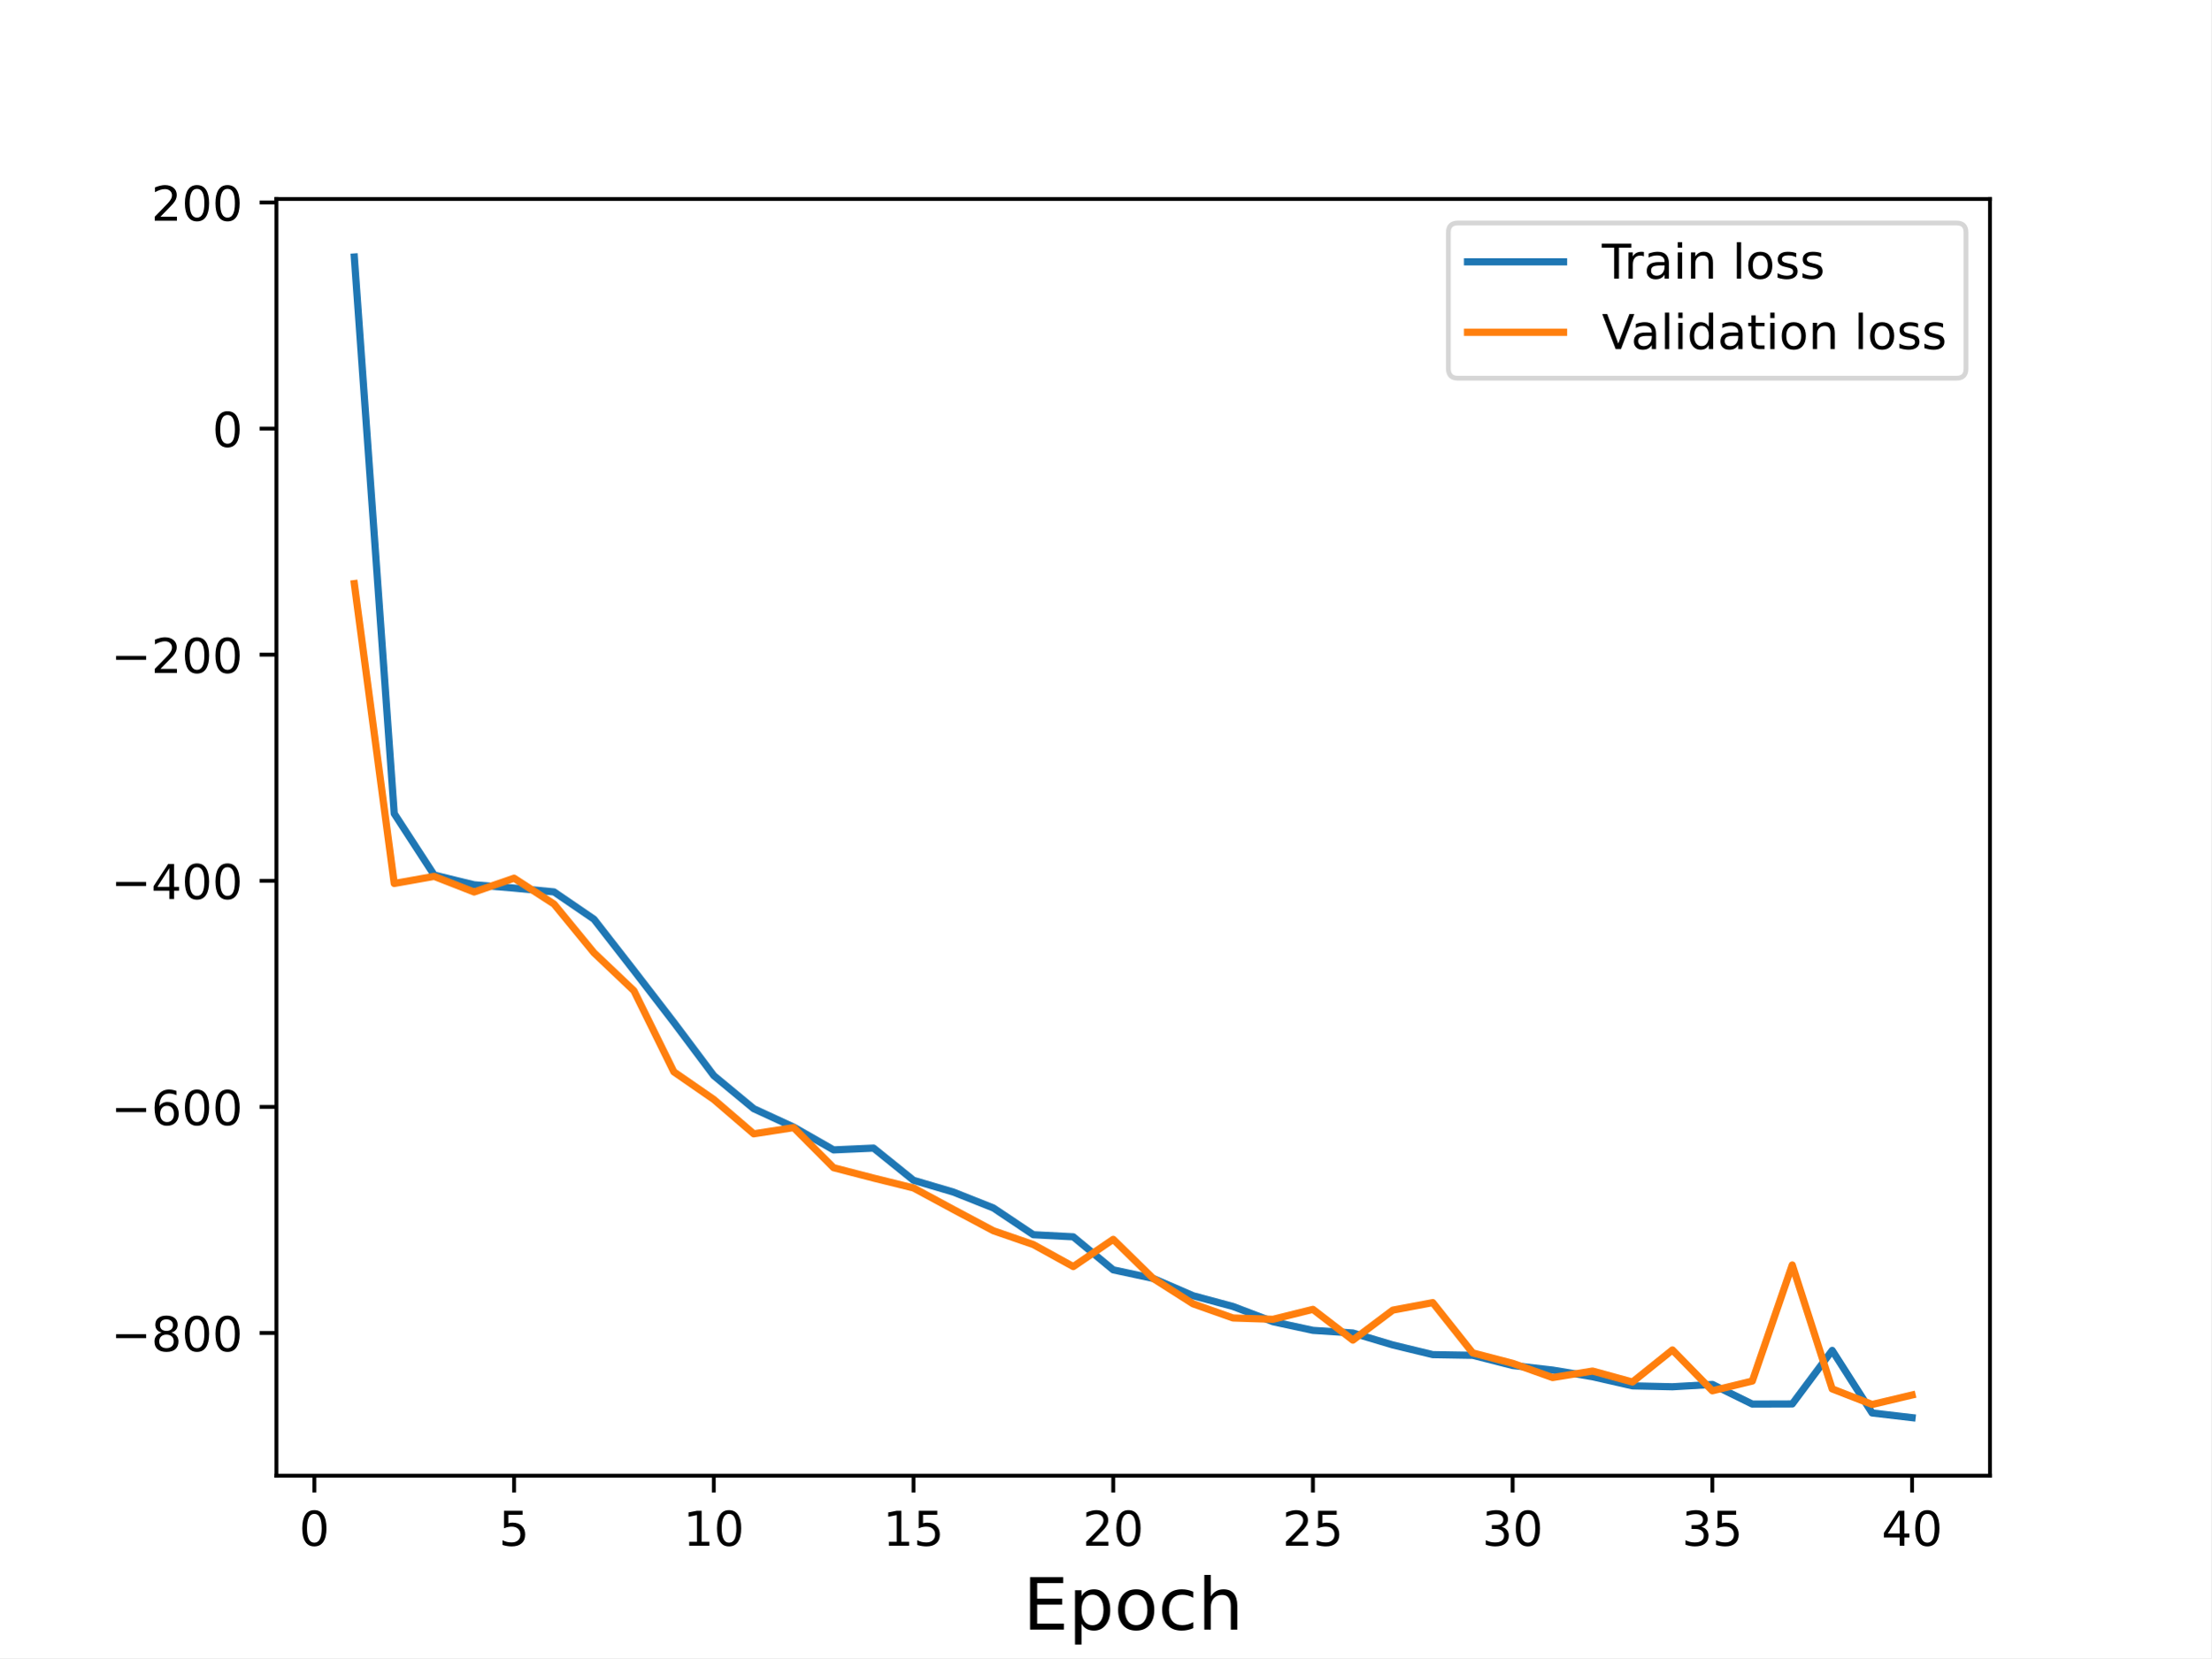
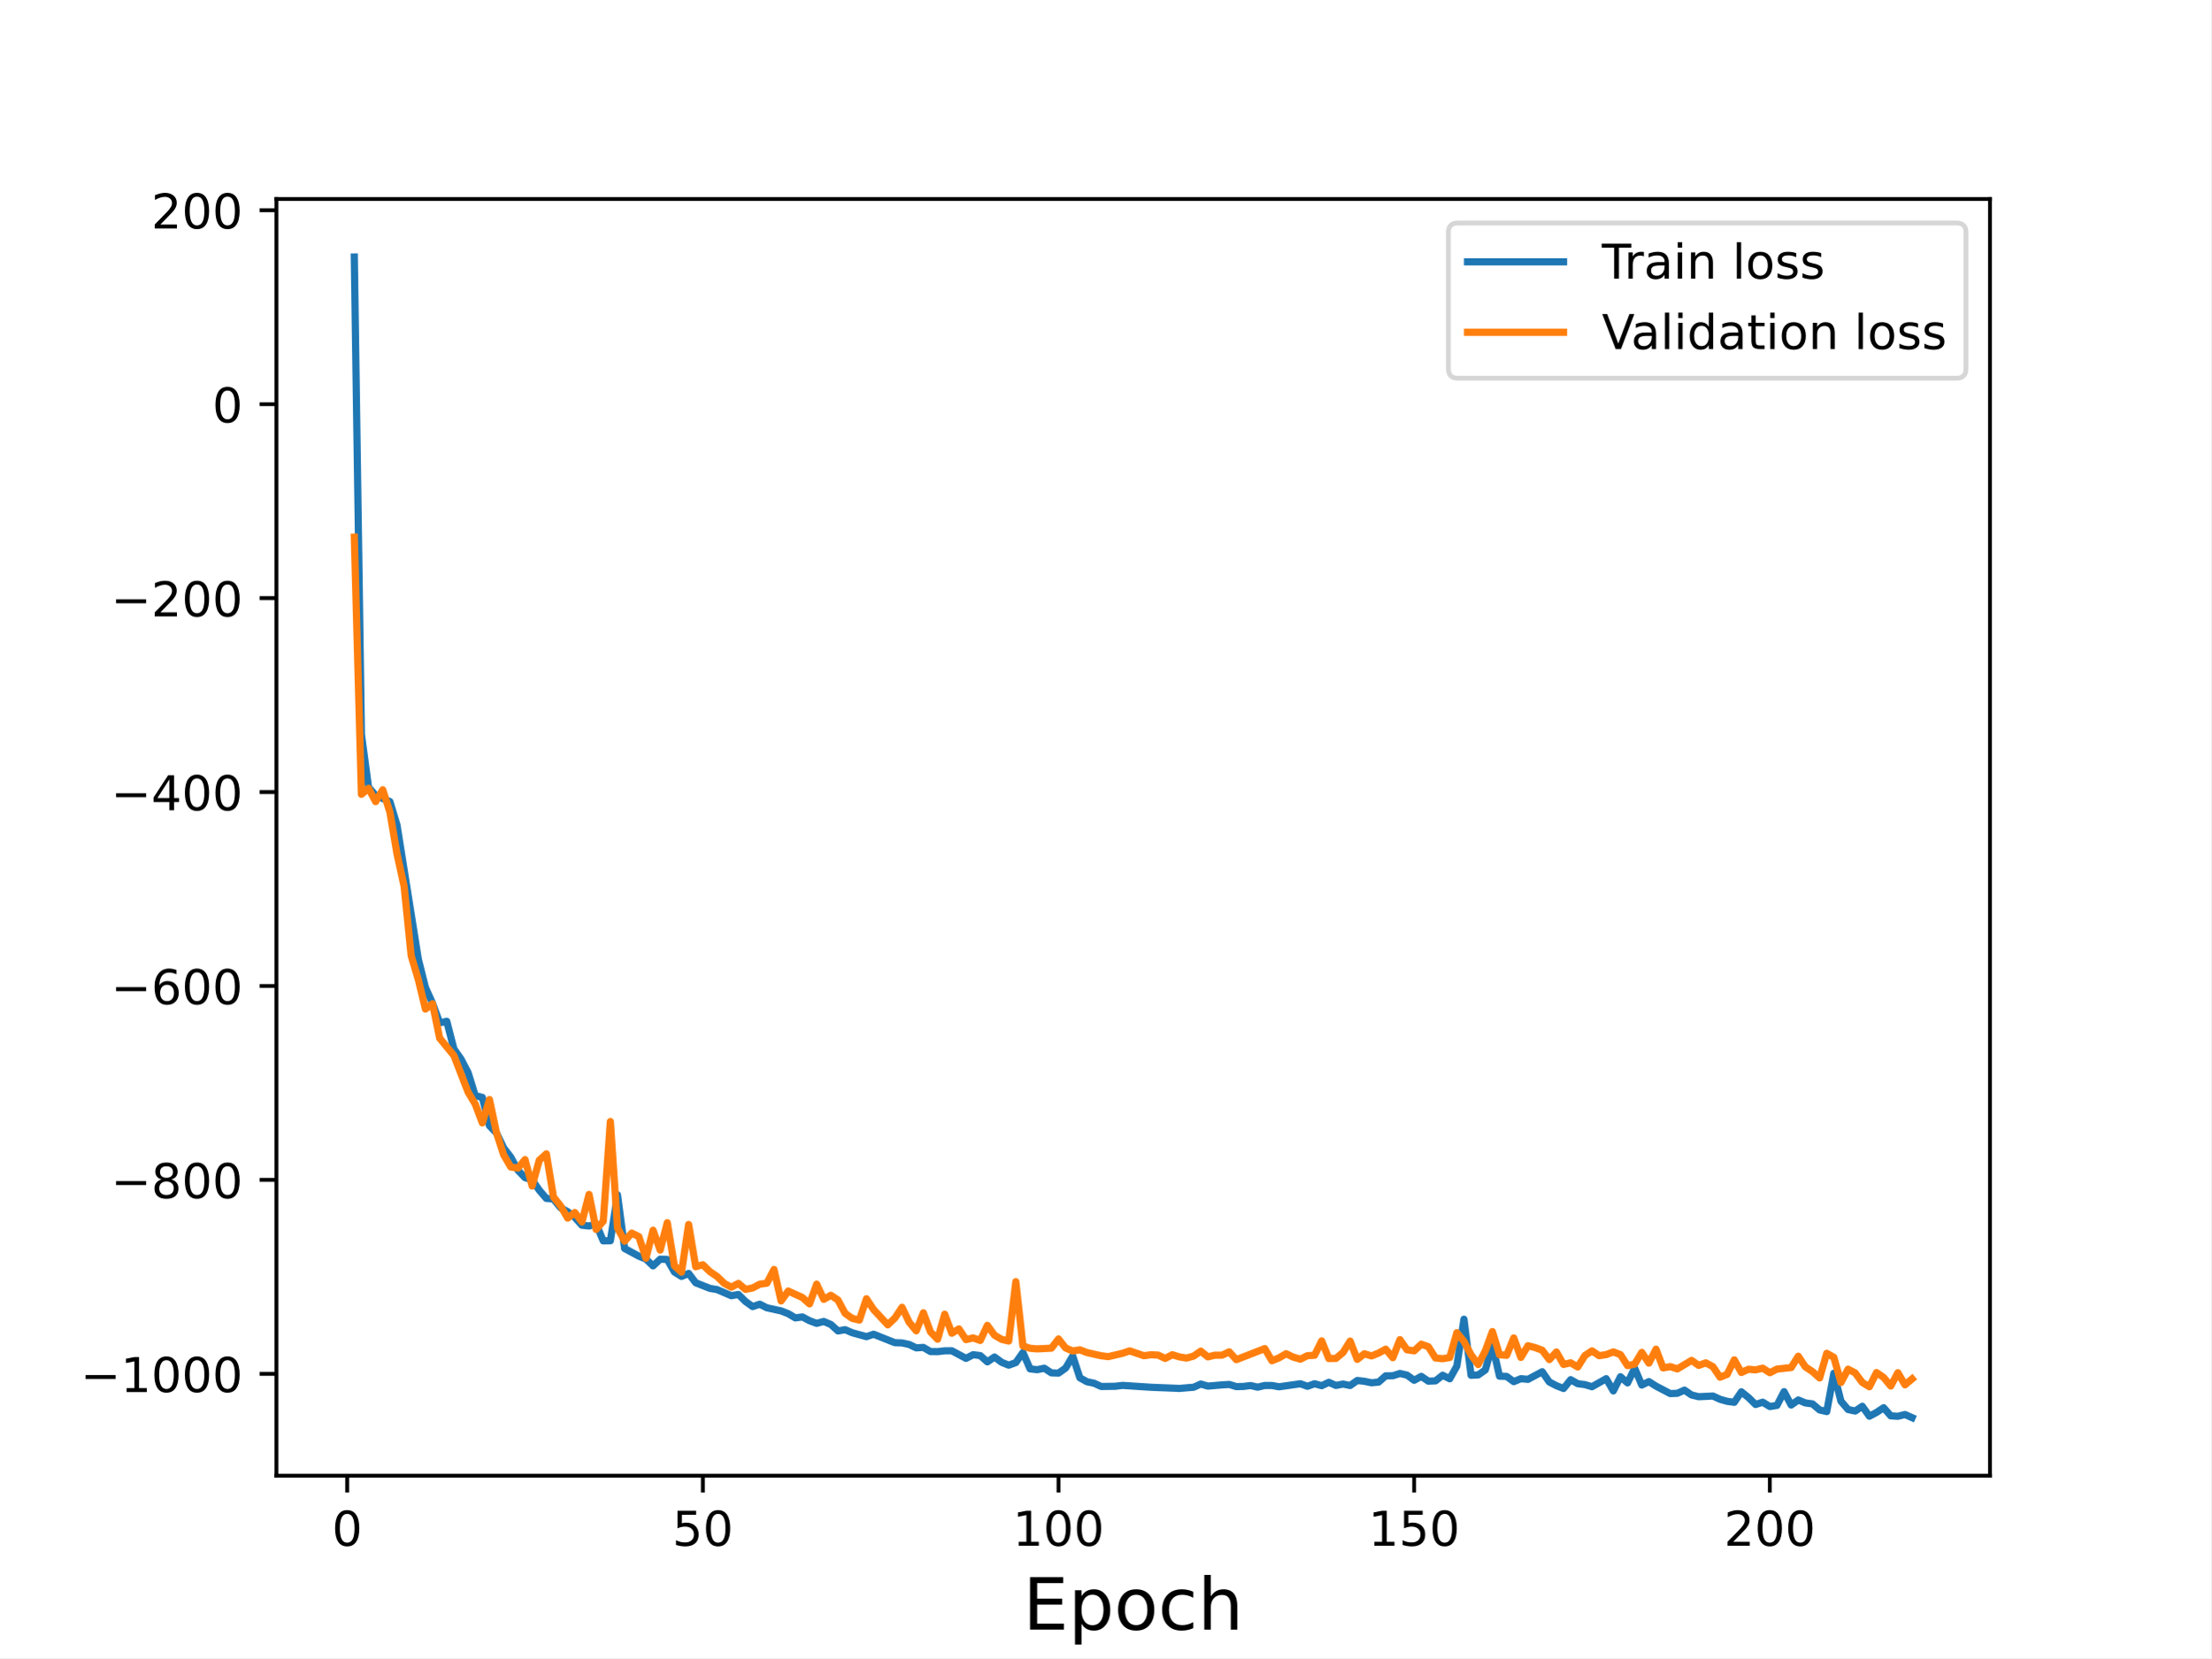
<svg xmlns="http://www.w3.org/2000/svg" xmlns:xlink="http://www.w3.org/1999/xlink" height="345.6pt" version="1.1" viewBox="0 0 460.8 345.6" width="460.8pt">
  <defs>
    <style type="text/css">*{stroke-linecap:butt;stroke-linejoin:round;}</style>
  </defs>
  <g id="figure_1">
    <g id="patch_1">
      <path d="M 0 345.6  L 460.8 345.6  L 460.8 0  L 0 0  z " style="fill:#ffffff;" />
    </g>
    <g id="axes_1">
      <g id="patch_2">
        <path d="M 57.6 307.584  L 414.72 307.584  L 414.72 41.472  L 57.6 41.472  z " style="fill:#ffffff;" />
      </g>
      <g id="matplotlib.axis_1">
        <g id="xtick_1">
          <g id="line2d_1">
            <defs>
-               <path d="M 0 0  L 0 3.5  " id="mee17b45fe2" style="stroke:#000000;stroke-width:0.8;" />
-             </defs>
-             <g>
-               <use style="stroke:#000000;stroke-width:0.8;" x="65.508" xlink:href="#mee17b45fe2" y="307.584" />
+               <path d="M 0 0  L 0 3.5  " id="m14b9fb51c3" style="stroke:#000000;stroke-width:0.8;" />
+             </defs>
+             <g>
+               <use style="stroke:#000000;stroke-width:0.8;" x="72.35" xlink:href="#m14b9fb51c3" y="307.584" />
            </g>
          </g>
          <g id="text_1">
-             <g transform="translate(62.327 322.1824)scale(0.1 -0.1)">
+             <g transform="translate(69.16904 322.1824)scale(0.1 -0.1)">
              <defs>
                <path d="M 2034 4250  Q 1547 4250 1301 3770  Q 1056 3291 1056 2328  Q 1056 1369 1301 889  Q 1547 409 2034 409  Q 2525 409 2770 889  Q 3016 1369 3016 2328  Q 3016 3291 2770 3770  Q 2525 4250 2034 4250  z M 2034 4750  Q 2819 4750 3233 4129  Q 3647 3509 3647 2328  Q 3647 1150 3233 529  Q 2819 -91 2034 -91  Q 1250 -91 836 529  Q 422 1150 422 2328  Q 422 3509 836 4129  Q 1250 4750 2034 4750  z " id="DejaVuSans-30" transform="scale(0.015625)" />
              </defs>
              <use xlink:href="#DejaVuSans-30" />
            </g>
          </g>
        </g>
        <g id="xtick_2">
          <g id="line2d_2">
            <g>
-               <use style="stroke:#000000;stroke-width:0.8;" x="107.131" xlink:href="#mee17b45fe2" y="307.584" />
+               <use style="stroke:#000000;stroke-width:0.8;" x="146.472" xlink:href="#m14b9fb51c3" y="307.584" />
            </g>
          </g>
          <g id="text_2">
-             <g transform="translate(103.9494 322.1824)scale(0.1 -0.1)">
+             <g transform="translate(140.1098 322.1824)scale(0.1 -0.1)">
              <defs>
                <path d="M 691 4666  L 3169 4666  L 3169 4134  L 1269 4134  L 1269 2991  Q 1406 3038 1543 3061  Q 1681 3084 1819 3084  Q 2600 3084 3056 2656  Q 3513 2228 3513 1497  Q 3513 744 3044 326  Q 2575 -91 1722 -91  Q 1428 -91 1123 -41  Q 819 9 494 109  L 494 744  Q 775 591 1075 516  Q 1375 441 1709 441  Q 2250 441 2565 725  Q 2881 1009 2881 1497  Q 2881 1984 2565 2268  Q 2250 2553 1709 2553  Q 1456 2553 1204 2497  Q 953 2441 691 2322  L 691 4666  z " id="DejaVuSans-35" transform="scale(0.015625)" />
              </defs>
              <use xlink:href="#DejaVuSans-35" />
+               <use x="63.623" xlink:href="#DejaVuSans-30" />
            </g>
          </g>
        </g>
        <g id="xtick_3">
          <g id="line2d_3">
            <g>
-               <use style="stroke:#000000;stroke-width:0.8;" x="148.753" xlink:href="#mee17b45fe2" y="307.584" />
+               <use style="stroke:#000000;stroke-width:0.8;" x="220.594" xlink:href="#m14b9fb51c3" y="307.584" />
            </g>
          </g>
          <g id="text_3">
-             <g transform="translate(142.3905 322.1824)scale(0.1 -0.1)">
+             <g transform="translate(211.0506 322.1824)scale(0.1 -0.1)">
              <defs>
                <path d="M 794 531  L 1825 531  L 1825 4091  L 703 3866  L 703 4441  L 1819 4666  L 2450 4666  L 2450 531  L 3481 531  L 3481 0  L 794 0  L 794 531  z " id="DejaVuSans-31" transform="scale(0.015625)" />
              </defs>
              <use xlink:href="#DejaVuSans-31" />
              <use x="63.623" xlink:href="#DejaVuSans-30" />
+               <use x="127.246" xlink:href="#DejaVuSans-30" />
            </g>
          </g>
        </g>
        <g id="xtick_4">
          <g id="line2d_4">
            <g>
-               <use style="stroke:#000000;stroke-width:0.8;" x="190.375" xlink:href="#mee17b45fe2" y="307.584" />
+               <use style="stroke:#000000;stroke-width:0.8;" x="294.716" xlink:href="#m14b9fb51c3" y="307.584" />
            </g>
          </g>
          <g id="text_4">
-             <g transform="translate(184.0129 322.1824)scale(0.1 -0.1)">
+             <g transform="translate(285.1727 322.1824)scale(0.1 -0.1)">
              <use xlink:href="#DejaVuSans-31" />
              <use x="63.623" xlink:href="#DejaVuSans-35" />
+               <use x="127.246" xlink:href="#DejaVuSans-30" />
            </g>
          </g>
        </g>
        <g id="xtick_5">
          <g id="line2d_5">
            <g>
-               <use style="stroke:#000000;stroke-width:0.8;" x="231.998" xlink:href="#mee17b45fe2" y="307.584" />
+               <use style="stroke:#000000;stroke-width:0.8;" x="368.838" xlink:href="#m14b9fb51c3" y="307.584" />
            </g>
          </g>
          <g id="text_5">
-             <g transform="translate(225.6353 322.1824)scale(0.1 -0.1)">
+             <g transform="translate(359.2947 322.1824)scale(0.1 -0.1)">
              <defs>
                <path d="M 1228 531  L 3431 531  L 3431 0  L 469 0  L 469 531  Q 828 903 1448 1529  Q 2069 2156 2228 2338  Q 2531 2678 2651 2914  Q 2772 3150 2772 3378  Q 2772 3750 2511 3984  Q 2250 4219 1831 4219  Q 1534 4219 1204 4116  Q 875 4013 500 3803  L 500 4441  Q 881 4594 1212 4672  Q 1544 4750 1819 4750  Q 2544 4750 2975 4387  Q 3406 4025 3406 3419  Q 3406 3131 3298 2873  Q 3191 2616 2906 2266  Q 2828 2175 2409 1742  Q 1991 1309 1228 531  z " id="DejaVuSans-32" transform="scale(0.015625)" />
              </defs>
              <use xlink:href="#DejaVuSans-32" />
              <use x="63.623" xlink:href="#DejaVuSans-30" />
-             </g>
-           </g>
-         </g>
-         <g id="xtick_6">
-           <g id="line2d_6">
-             <g>
-               <use style="stroke:#000000;stroke-width:0.8;" x="273.62" xlink:href="#mee17b45fe2" y="307.584" />
-             </g>
-           </g>
-           <g id="text_6">
-             <g transform="translate(267.2576 322.1824)scale(0.1 -0.1)">
-               <use xlink:href="#DejaVuSans-32" />
-               <use x="63.623" xlink:href="#DejaVuSans-35" />
-             </g>
-           </g>
-         </g>
-         <g id="xtick_7">
-           <g id="line2d_7">
-             <g>
-               <use style="stroke:#000000;stroke-width:0.8;" x="315.243" xlink:href="#mee17b45fe2" y="307.584" />
-             </g>
-           </g>
-           <g id="text_7">
-             <g transform="translate(308.88 322.1824)scale(0.1 -0.1)">
-               <defs>
-                 <path d="M 2597 2516  Q 3050 2419 3304 2112  Q 3559 1806 3559 1356  Q 3559 666 3084 287  Q 2609 -91 1734 -91  Q 1441 -91 1130 -33  Q 819 25 488 141  L 488 750  Q 750 597 1062 519  Q 1375 441 1716 441  Q 2309 441 2620 675  Q 2931 909 2931 1356  Q 2931 1769 2642 2001  Q 2353 2234 1838 2234  L 1294 2234  L 1294 2753  L 1863 2753  Q 2328 2753 2575 2939  Q 2822 3125 2822 3475  Q 2822 3834 2567 4026  Q 2313 4219 1838 4219  Q 1578 4219 1281 4162  Q 984 4106 628 3988  L 628 4550  Q 988 4650 1302 4700  Q 1616 4750 1894 4750  Q 2613 4750 3031 4423  Q 3450 4097 3450 3541  Q 3450 3153 3228 2886  Q 3006 2619 2597 2516  z " id="DejaVuSans-33" transform="scale(0.015625)" />
-               </defs>
-               <use xlink:href="#DejaVuSans-33" />
-               <use x="63.623" xlink:href="#DejaVuSans-30" />
-             </g>
-           </g>
-         </g>
-         <g id="xtick_8">
-           <g id="line2d_8">
-             <g>
-               <use style="stroke:#000000;stroke-width:0.8;" x="356.865" xlink:href="#mee17b45fe2" y="307.584" />
-             </g>
-           </g>
-           <g id="text_8">
-             <g transform="translate(350.5024 322.1824)scale(0.1 -0.1)">
-               <use xlink:href="#DejaVuSans-33" />
-               <use x="63.623" xlink:href="#DejaVuSans-35" />
-             </g>
-           </g>
-         </g>
-         <g id="xtick_9">
-           <g id="line2d_9">
-             <g>
-               <use style="stroke:#000000;stroke-width:0.8;" x="398.487" xlink:href="#mee17b45fe2" y="307.584" />
-             </g>
-           </g>
-           <g id="text_9">
-             <g transform="translate(392.1248 322.1824)scale(0.1 -0.1)">
-               <defs>
-                 <path d="M 2419 4116  L 825 1625  L 2419 1625  L 2419 4116  z M 2253 4666  L 3047 4666  L 3047 1625  L 3713 1625  L 3713 1100  L 3047 1100  L 3047 0  L 2419 0  L 2419 1100  L 313 1100  L 313 1709  L 2253 4666  z " id="DejaVuSans-34" transform="scale(0.015625)" />
-               </defs>
-               <use xlink:href="#DejaVuSans-34" />
-               <use x="63.623" xlink:href="#DejaVuSans-30" />
-             </g>
-           </g>
-         </g>
-         <g id="text_10">
+               <use x="127.246" xlink:href="#DejaVuSans-30" />
+             </g>
+           </g>
+         </g>
+         <g id="text_6">
          <g transform="translate(213.1936 339.6598)scale(0.15 -0.15)">
            <defs>
              <path d="M 628 4666  L 3578 4666  L 3578 4134  L 1259 4134  L 1259 2753  L 3481 2753  L 3481 2222  L 1259 2222  L 1259 531  L 3634 531  L 3634 0  L 628 0  L 628 4666  z " id="DejaVuSans-45" transform="scale(0.015625)" />
              <path d="M 1159 525  L 1159 -1331  L 581 -1331  L 581 3500  L 1159 3500  L 1159 2969  Q 1341 3281 1617 3432  Q 1894 3584 2278 3584  Q 2916 3584 3314 3078  Q 3713 2572 3713 1747  Q 3713 922 3314 415  Q 2916 -91 2278 -91  Q 1894 -91 1617 61  Q 1341 213 1159 525  z M 3116 1747  Q 3116 2381 2855 2742  Q 2594 3103 2138 3103  Q 1681 3103 1420 2742  Q 1159 2381 1159 1747  Q 1159 1113 1420 752  Q 1681 391 2138 391  Q 2594 391 2855 752  Q 3116 1113 3116 1747  z " id="DejaVuSans-70" transform="scale(0.015625)" />
              <path d="M 1959 3097  Q 1497 3097 1228 2736  Q 959 2375 959 1747  Q 959 1119 1226 758  Q 1494 397 1959 397  Q 2419 397 2687 759  Q 2956 1122 2956 1747  Q 2956 2369 2687 2733  Q 2419 3097 1959 3097  z M 1959 3584  Q 2709 3584 3137 3096  Q 3566 2609 3566 1747  Q 3566 888 3137 398  Q 2709 -91 1959 -91  Q 1206 -91 779 398  Q 353 888 353 1747  Q 353 2609 779 3096  Q 1206 3584 1959 3584  z " id="DejaVuSans-6f" transform="scale(0.015625)" />
              <path d="M 3122 3366  L 3122 2828  Q 2878 2963 2633 3030  Q 2388 3097 2138 3097  Q 1578 3097 1268 2742  Q 959 2388 959 1747  Q 959 1106 1268 751  Q 1578 397 2138 397  Q 2388 397 2633 464  Q 2878 531 3122 666  L 3122 134  Q 2881 22 2623 -34  Q 2366 -91 2075 -91  Q 1284 -91 818 406  Q 353 903 353 1747  Q 353 2603 823 3093  Q 1294 3584 2113 3584  Q 2378 3584 2631 3529  Q 2884 3475 3122 3366  z " id="DejaVuSans-63" transform="scale(0.015625)" />
              <path d="M 3513 2113  L 3513 0  L 2938 0  L 2938 2094  Q 2938 2591 2744 2837  Q 2550 3084 2163 3084  Q 1697 3084 1428 2787  Q 1159 2491 1159 1978  L 1159 0  L 581 0  L 581 4863  L 1159 4863  L 1159 2956  Q 1366 3272 1645 3428  Q 1925 3584 2291 3584  Q 2894 3584 3203 3211  Q 3513 2838 3513 2113  z " id="DejaVuSans-68" transform="scale(0.015625)" />
            </defs>
            <use xlink:href="#DejaVuSans-45" />
            <use x="63.184" xlink:href="#DejaVuSans-70" />
            <use x="126.66" xlink:href="#DejaVuSans-6f" />
            <use x="187.842" xlink:href="#DejaVuSans-63" />
            <use x="242.822" xlink:href="#DejaVuSans-68" />
          </g>
        </g>
      </g>
      <g id="matplotlib.axis_2">
        <g id="ytick_1">
+           <g id="line2d_6">
+             <defs>
+               <path d="M 0 0  L -3.5 0  " id="m35b153117d" style="stroke:#000000;stroke-width:0.8;" />
+             </defs>
+             <g>
+               <use style="stroke:#000000;stroke-width:0.8;" x="57.6" xlink:href="#m35b153117d" y="286.352" />
+             </g>
+           </g>
+           <g id="text_7">
+             <g transform="translate(16.77031 290.1507)scale(0.1 -0.1)">
+               <defs>
+                 <path d="M 678 2272  L 4684 2272  L 4684 1741  L 678 1741  L 678 2272  z " id="DejaVuSans-2212" transform="scale(0.015625)" />
+               </defs>
+               <use xlink:href="#DejaVuSans-2212" />
+               <use x="83.789" xlink:href="#DejaVuSans-31" />
+               <use x="147.412" xlink:href="#DejaVuSans-30" />
+               <use x="211.035" xlink:href="#DejaVuSans-30" />
+               <use x="274.658" xlink:href="#DejaVuSans-30" />
+             </g>
+           </g>
+         </g>
+         <g id="ytick_2">
+           <g id="line2d_7">
+             <g>
+               <use style="stroke:#000000;stroke-width:0.8;" x="57.6" xlink:href="#m35b153117d" y="245.929" />
+             </g>
+           </g>
+           <g id="text_8">
+             <g transform="translate(23.13281 249.7281)scale(0.1 -0.1)">
+               <defs>
+                 <path d="M 2034 2216  Q 1584 2216 1326 1975  Q 1069 1734 1069 1313  Q 1069 891 1326 650  Q 1584 409 2034 409  Q 2484 409 2743 651  Q 3003 894 3003 1313  Q 3003 1734 2745 1975  Q 2488 2216 2034 2216  z M 1403 2484  Q 997 2584 770 2862  Q 544 3141 544 3541  Q 544 4100 942 4425  Q 1341 4750 2034 4750  Q 2731 4750 3128 4425  Q 3525 4100 3525 3541  Q 3525 3141 3298 2862  Q 3072 2584 2669 2484  Q 3125 2378 3379 2068  Q 3634 1759 3634 1313  Q 3634 634 3220 271  Q 2806 -91 2034 -91  Q 1263 -91 848 271  Q 434 634 434 1313  Q 434 1759 690 2068  Q 947 2378 1403 2484  z M 1172 3481  Q 1172 3119 1398 2916  Q 1625 2713 2034 2713  Q 2441 2713 2670 2916  Q 2900 3119 2900 3481  Q 2900 3844 2670 4047  Q 2441 4250 2034 4250  Q 1625 4250 1398 4047  Q 1172 3844 1172 3481  z " id="DejaVuSans-38" transform="scale(0.015625)" />
+               </defs>
+               <use xlink:href="#DejaVuSans-2212" />
+               <use x="83.789" xlink:href="#DejaVuSans-38" />
+               <use x="147.412" xlink:href="#DejaVuSans-30" />
+               <use x="211.035" xlink:href="#DejaVuSans-30" />
+             </g>
+           </g>
+         </g>
+         <g id="ytick_3">
+           <g id="line2d_8">
+             <g>
+               <use style="stroke:#000000;stroke-width:0.8;" x="57.6" xlink:href="#m35b153117d" y="205.506" />
+             </g>
+           </g>
+           <g id="text_9">
+             <g transform="translate(23.13281 209.3055)scale(0.1 -0.1)">
+               <defs>
+                 <path d="M 2113 2584  Q 1688 2584 1439 2293  Q 1191 2003 1191 1497  Q 1191 994 1439 701  Q 1688 409 2113 409  Q 2538 409 2786 701  Q 3034 994 3034 1497  Q 3034 2003 2786 2293  Q 2538 2584 2113 2584  z M 3366 4563  L 3366 3988  Q 3128 4100 2886 4159  Q 2644 4219 2406 4219  Q 1781 4219 1451 3797  Q 1122 3375 1075 2522  Q 1259 2794 1537 2939  Q 1816 3084 2150 3084  Q 2853 3084 3261 2657  Q 3669 2231 3669 1497  Q 3669 778 3244 343  Q 2819 -91 2113 -91  Q 1303 -91 875 529  Q 447 1150 447 2328  Q 447 3434 972 4092  Q 1497 4750 2381 4750  Q 2619 4750 2861 4703  Q 3103 4656 3366 4563  z " id="DejaVuSans-36" transform="scale(0.015625)" />
+               </defs>
+               <use xlink:href="#DejaVuSans-2212" />
+               <use x="83.789" xlink:href="#DejaVuSans-36" />
+               <use x="147.412" xlink:href="#DejaVuSans-30" />
+               <use x="211.035" xlink:href="#DejaVuSans-30" />
+             </g>
+           </g>
+         </g>
+         <g id="ytick_4">
+           <g id="line2d_9">
+             <g>
+               <use style="stroke:#000000;stroke-width:0.8;" x="57.6" xlink:href="#m35b153117d" y="165.084" />
+             </g>
+           </g>
+           <g id="text_10">
+             <g transform="translate(23.13281 168.8829)scale(0.1 -0.1)">
+               <defs>
+                 <path d="M 2419 4116  L 825 1625  L 2419 1625  L 2419 4116  z M 2253 4666  L 3047 4666  L 3047 1625  L 3713 1625  L 3713 1100  L 3047 1100  L 3047 0  L 2419 0  L 2419 1100  L 313 1100  L 313 1709  L 2253 4666  z " id="DejaVuSans-34" transform="scale(0.015625)" />
+               </defs>
+               <use xlink:href="#DejaVuSans-2212" />
+               <use x="83.789" xlink:href="#DejaVuSans-34" />
+               <use x="147.412" xlink:href="#DejaVuSans-30" />
+               <use x="211.035" xlink:href="#DejaVuSans-30" />
+             </g>
+           </g>
+         </g>
+         <g id="ytick_5">
          <g id="line2d_10">
-             <defs>
-               <path d="M 0 0  L -3.5 0  " id="mb61fd608fc" style="stroke:#000000;stroke-width:0.8;" />
-             </defs>
-             <g>
-               <use style="stroke:#000000;stroke-width:0.8;" x="57.6" xlink:href="#mb61fd608fc" y="277.842" />
+             <g>
+               <use style="stroke:#000000;stroke-width:0.8;" x="57.6" xlink:href="#m35b153117d" y="124.661" />
            </g>
          </g>
          <g id="text_11">
-             <g transform="translate(23.13281 281.6412)scale(0.1 -0.1)">
-               <defs>
-                 <path d="M 678 2272  L 4684 2272  L 4684 1741  L 678 1741  L 678 2272  z " id="DejaVuSans-2212" transform="scale(0.015625)" />
-                 <path d="M 2034 2216  Q 1584 2216 1326 1975  Q 1069 1734 1069 1313  Q 1069 891 1326 650  Q 1584 409 2034 409  Q 2484 409 2743 651  Q 3003 894 3003 1313  Q 3003 1734 2745 1975  Q 2488 2216 2034 2216  z M 1403 2484  Q 997 2584 770 2862  Q 544 3141 544 3541  Q 544 4100 942 4425  Q 1341 4750 2034 4750  Q 2731 4750 3128 4425  Q 3525 4100 3525 3541  Q 3525 3141 3298 2862  Q 3072 2584 2669 2484  Q 3125 2378 3379 2068  Q 3634 1759 3634 1313  Q 3634 634 3220 271  Q 2806 -91 2034 -91  Q 1263 -91 848 271  Q 434 634 434 1313  Q 434 1759 690 2068  Q 947 2378 1403 2484  z M 1172 3481  Q 1172 3119 1398 2916  Q 1625 2713 2034 2713  Q 2441 2713 2670 2916  Q 2900 3119 2900 3481  Q 2900 3844 2670 4047  Q 2441 4250 2034 4250  Q 1625 4250 1398 4047  Q 1172 3844 1172 3481  z " id="DejaVuSans-38" transform="scale(0.015625)" />
-               </defs>
-               <use xlink:href="#DejaVuSans-2212" />
-               <use x="83.789" xlink:href="#DejaVuSans-38" />
-               <use x="147.412" xlink:href="#DejaVuSans-30" />
-               <use x="211.035" xlink:href="#DejaVuSans-30" />
-             </g>
-           </g>
-         </g>
-         <g id="ytick_2">
+             <g transform="translate(23.13281 128.4603)scale(0.1 -0.1)">
+               <use xlink:href="#DejaVuSans-2212" />
+               <use x="83.789" xlink:href="#DejaVuSans-32" />
+               <use x="147.412" xlink:href="#DejaVuSans-30" />
+               <use x="211.035" xlink:href="#DejaVuSans-30" />
+             </g>
+           </g>
+         </g>
+         <g id="ytick_6">
          <g id="line2d_11">
            <g>
-               <use style="stroke:#000000;stroke-width:0.8;" x="57.6" xlink:href="#mb61fd608fc" y="230.713" />
+               <use style="stroke:#000000;stroke-width:0.8;" x="57.6" xlink:href="#m35b153117d" y="84.238" />
            </g>
          </g>
          <g id="text_12">
-             <g transform="translate(23.13281 234.5124)scale(0.1 -0.1)">
-               <defs>
-                 <path d="M 2113 2584  Q 1688 2584 1439 2293  Q 1191 2003 1191 1497  Q 1191 994 1439 701  Q 1688 409 2113 409  Q 2538 409 2786 701  Q 3034 994 3034 1497  Q 3034 2003 2786 2293  Q 2538 2584 2113 2584  z M 3366 4563  L 3366 3988  Q 3128 4100 2886 4159  Q 2644 4219 2406 4219  Q 1781 4219 1451 3797  Q 1122 3375 1075 2522  Q 1259 2794 1537 2939  Q 1816 3084 2150 3084  Q 2853 3084 3261 2657  Q 3669 2231 3669 1497  Q 3669 778 3244 343  Q 2819 -91 2113 -91  Q 1303 -91 875 529  Q 447 1150 447 2328  Q 447 3434 972 4092  Q 1497 4750 2381 4750  Q 2619 4750 2861 4703  Q 3103 4656 3366 4563  z " id="DejaVuSans-36" transform="scale(0.015625)" />
-               </defs>
-               <use xlink:href="#DejaVuSans-2212" />
-               <use x="83.789" xlink:href="#DejaVuSans-36" />
-               <use x="147.412" xlink:href="#DejaVuSans-30" />
-               <use x="211.035" xlink:href="#DejaVuSans-30" />
-             </g>
-           </g>
-         </g>
-         <g id="ytick_3">
+             <g transform="translate(44.2375 88.03771)scale(0.1 -0.1)">
+               <use xlink:href="#DejaVuSans-30" />
+             </g>
+           </g>
+         </g>
+         <g id="ytick_7">
          <g id="line2d_12">
            <g>
-               <use style="stroke:#000000;stroke-width:0.8;" x="57.6" xlink:href="#mb61fd608fc" y="183.584" />
+               <use style="stroke:#000000;stroke-width:0.8;" x="57.6" xlink:href="#m35b153117d" y="43.816" />
            </g>
          </g>
          <g id="text_13">
-             <g transform="translate(23.13281 187.3836)scale(0.1 -0.1)">
-               <use xlink:href="#DejaVuSans-2212" />
-               <use x="83.789" xlink:href="#DejaVuSans-34" />
-               <use x="147.412" xlink:href="#DejaVuSans-30" />
-               <use x="211.035" xlink:href="#DejaVuSans-30" />
-             </g>
-           </g>
-         </g>
-         <g id="ytick_4">
-           <g id="line2d_13">
-             <g>
-               <use style="stroke:#000000;stroke-width:0.8;" x="57.6" xlink:href="#mb61fd608fc" y="136.456" />
-             </g>
-           </g>
-           <g id="text_14">
-             <g transform="translate(23.13281 140.2548)scale(0.1 -0.1)">
-               <use xlink:href="#DejaVuSans-2212" />
-               <use x="83.789" xlink:href="#DejaVuSans-32" />
-               <use x="147.412" xlink:href="#DejaVuSans-30" />
-               <use x="211.035" xlink:href="#DejaVuSans-30" />
-             </g>
-           </g>
-         </g>
-         <g id="ytick_5">
-           <g id="line2d_14">
-             <g>
-               <use style="stroke:#000000;stroke-width:0.8;" x="57.6" xlink:href="#mb61fd608fc" y="89.327" />
-             </g>
-           </g>
-           <g id="text_15">
-             <g transform="translate(44.2375 93.12601)scale(0.1 -0.1)">
-               <use xlink:href="#DejaVuSans-30" />
-             </g>
-           </g>
-         </g>
-         <g id="ytick_6">
-           <g id="line2d_15">
-             <g>
-               <use style="stroke:#000000;stroke-width:0.8;" x="57.6" xlink:href="#mb61fd608fc" y="42.198" />
-             </g>
-           </g>
-           <g id="text_16">
-             <g transform="translate(31.5125 45.99721)scale(0.1 -0.1)">
+             <g transform="translate(31.5125 47.6151)scale(0.1 -0.1)">
              <use xlink:href="#DejaVuSans-32" />
              <use x="63.623" xlink:href="#DejaVuSans-30" />
              <use x="127.246" xlink:href="#DejaVuSans-30" />
            </g>
          </g>
        </g>
      </g>
-       <g id="line2d_16">
-         <path clip-path="url(#p918bf20f40)" d="M 73.833 53.568  L 82.157 169.58  L 90.482 182.393  L 98.806 184.417  L 107.131 185.104  L 115.455 185.901  L 123.78 191.59  L 132.104 202.282  L 140.429 213.094  L 148.753 224.197  L 157.077 231.088  L 165.402 234.925  L 173.726 239.676  L 182.051 239.3  L 190.375 246.014  L 198.7 248.472  L 207.024 251.783  L 215.349 257.356  L 223.673 257.795  L 231.998 264.68  L 240.322 266.472  L 248.647 270.076  L 256.971 272.316  L 265.296 275.49  L 273.62 277.292  L 281.945 277.843  L 290.269 280.331  L 298.594 282.349  L 306.918 282.492  L 315.243 284.619  L 323.567 285.571  L 331.891 286.957  L 340.216 288.857  L 348.54 289.048  L 356.865 288.564  L 365.189 292.657  L 373.514 292.63  L 381.838 281.473  L 390.163 294.512  L 398.487 295.488  " style="fill:none;stroke:#1f77b4;stroke-linecap:square;stroke-width:1.5;" />
-       </g>
-       <g id="line2d_17">
-         <path clip-path="url(#p918bf20f40)" d="M 73.833 121.645  L 82.157 184.142  L 90.482 182.668  L 98.806 185.922  L 107.131 183.046  L 115.455 188.434  L 123.78 198.587  L 132.104 206.493  L 140.429 223.405  L 148.753 229.164  L 157.077 236.323  L 165.402 235.035  L 173.726 243.393  L 182.051 245.552  L 190.375 247.611  L 198.7 252.103  L 207.024 256.531  L 215.349 259.41  L 223.673 263.997  L 231.998 258.322  L 240.322 266.471  L 248.647 271.765  L 256.971 274.711  L 265.296 274.985  L 273.62 272.916  L 281.945 279.325  L 290.269 273.076  L 298.594 271.51  L 306.918 281.993  L 315.243 284.164  L 323.567 287.128  L 331.891 285.772  L 340.216 288.059  L 348.54 281.374  L 356.865 289.888  L 365.189 287.859  L 373.514 263.663  L 381.838 289.496  L 390.163 292.739  L 398.487 290.765  " style="fill:none;stroke:#ff7f0e;stroke-linecap:square;stroke-width:1.5;" />
+       <g id="line2d_13">
+         <path clip-path="url(#p7d59fa9eb4)" d="M 73.833 53.568  L 75.315 153.072  L 76.798 164.062  L 78.28 165.798  L 81.245 167.071  L 82.727 171.95  L 87.175 199.917  L 88.657 205.827  L 90.14 209.119  L 91.622 213.194  L 93.104 212.872  L 94.587 218.63  L 96.069 220.738  L 97.552 223.578  L 99.034 228.358  L 100.517 228.735  L 101.999 234.64  L 103.482 236.177  L 104.964 239.268  L 106.446 241.19  L 107.929 243.912  L 109.411 245.457  L 110.894 245.93  L 112.376 248.064  L 113.859 249.795  L 115.341 249.917  L 116.824 251.741  L 118.306 252.558  L 119.788 253.747  L 121.271 255.377  L 122.753 255.541  L 124.236 255.125  L 125.718 258.636  L 127.201 258.613  L 128.683 249.044  L 130.165 260.227  L 133.13 261.821  L 134.613 262.43  L 136.095 263.855  L 137.578 262.457  L 139.06 262.519  L 140.543 265.123  L 142.025 266.054  L 143.507 265.432  L 144.99 267.377  L 147.955 268.542  L 149.437 268.795  L 152.402 270.066  L 153.885 269.807  L 155.367 271.277  L 156.849 272.341  L 158.332 271.844  L 159.814 272.588  L 162.779 273.235  L 164.262 273.814  L 165.744 274.69  L 167.227 274.491  L 168.709 275.285  L 170.191 275.833  L 171.674 275.435  L 173.156 276.066  L 174.639 277.413  L 176.121 277.15  L 177.604 277.786  L 180.568 278.607  L 182.051 278.099  L 186.498 279.865  L 187.981 279.91  L 189.463 280.231  L 190.946 280.938  L 192.428 280.843  L 193.91 281.71  L 195.393 281.725  L 196.875 281.559  L 198.358 281.546  L 201.323 283.131  L 202.805 282.36  L 204.288 282.548  L 205.77 283.859  L 207.252 282.844  L 208.735 283.94  L 210.217 284.548  L 211.7 284.007  L 213.182 281.911  L 214.665 285.316  L 216.147 285.491  L 217.629 285.181  L 219.112 286.151  L 220.594 286.206  L 222.077 285.154  L 223.559 282.65  L 225.042 287.171  L 226.524 288.002  L 228.007 288.31  L 229.489 288.988  L 232.454 288.943  L 233.936 288.759  L 239.866 289.151  L 245.796 289.393  L 248.761 289.143  L 250.243 288.478  L 251.726 288.909  L 254.691 288.655  L 256.173 288.562  L 257.655 289.013  L 259.138 288.978  L 260.62 288.79  L 262.103 289.13  L 263.585 288.775  L 265.068 288.776  L 266.55 289.052  L 270.997 288.422  L 272.48 288.945  L 273.962 288.416  L 275.445 288.822  L 276.927 288.122  L 278.41 288.773  L 279.892 288.483  L 281.374 288.788  L 282.857 287.739  L 284.339 287.908  L 285.822 288.219  L 287.304 288.072  L 288.787 286.767  L 290.269 286.754  L 291.752 286.276  L 293.234 286.624  L 294.716 287.694  L 296.199 286.882  L 297.681 287.883  L 299.164 287.821  L 300.646 286.649  L 302.129 287.382  L 303.611 284.739  L 305.093 274.969  L 306.576 286.656  L 308.058 286.585  L 309.541 285.546  L 311.023 280.378  L 312.506 286.842  L 313.988 286.891  L 315.471 287.981  L 316.953 287.363  L 318.435 287.501  L 321.4 285.915  L 322.883 288.053  L 324.365 288.821  L 325.848 289.408  L 327.33 287.57  L 328.813 288.413  L 330.295 288.6  L 331.777 289.036  L 334.742 287.362  L 336.225 289.911  L 337.707 286.962  L 339.19 288.245  L 340.672 285.19  L 342.155 288.693  L 343.637 287.97  L 345.119 288.915  L 348.084 290.466  L 349.567 290.408  L 351.049 289.75  L 352.532 290.762  L 354.014 291.123  L 356.979 290.98  L 358.461 291.661  L 359.944 292.08  L 361.426 292.285  L 362.909 290.101  L 364.391 291.295  L 365.874 292.745  L 367.356 292.26  L 368.838 293.175  L 370.321 292.933  L 371.803 290.067  L 373.286 292.857  L 374.768 291.799  L 376.251 292.418  L 377.733 292.619  L 379.216 293.876  L 380.698 294.219  L 382.18 286.231  L 383.663 292.054  L 385.145 293.786  L 386.628 294.109  L 388.11 293.115  L 389.593 295.185  L 391.075 294.392  L 392.558 293.415  L 394.04 295.108  L 395.522 295.202  L 397.005 294.829  L 398.487 295.488  L 398.487 295.488  " style="fill:none;stroke:#1f77b4;stroke-linecap:square;stroke-width:1.5;" />
+       </g>
+       <g id="line2d_14">
+         <path clip-path="url(#p7d59fa9eb4)" d="M 73.833 111.958  L 75.315 165.562  L 76.798 164.298  L 78.28 167.089  L 79.762 164.622  L 81.245 169.243  L 82.727 177.952  L 84.21 184.732  L 85.692 199.238  L 87.175 204.178  L 88.657 210.318  L 90.14 209.213  L 91.622 216.382  L 94.587 220  L 97.552 227.65  L 99.034 230.12  L 100.517 234.054  L 101.999 229.186  L 103.482 236.176  L 104.964 240.717  L 106.446 243.243  L 107.929 243.478  L 109.411 241.704  L 110.894 247.201  L 112.376 241.841  L 113.859 240.498  L 115.341 249.49  L 116.824 251.351  L 118.306 253.894  L 119.788 252.73  L 121.271 254.692  L 122.753 248.958  L 124.236 256.261  L 125.718 254.521  L 127.201 233.768  L 128.683 255.925  L 130.165 258.706  L 131.648 257.013  L 133.13 257.749  L 134.613 262.263  L 136.095 256.424  L 137.578 260.562  L 139.06 254.849  L 140.543 263.817  L 142.025 265.17  L 143.507 255.222  L 144.99 264.031  L 146.472 263.618  L 147.955 265.059  L 149.437 266.054  L 150.92 267.499  L 152.402 268.288  L 153.885 267.507  L 155.367 268.75  L 156.849 268.457  L 158.332 267.671  L 159.814 267.46  L 161.297 264.603  L 162.779 271.157  L 164.262 269.096  L 167.227 270.449  L 168.709 271.777  L 170.191 267.659  L 171.674 270.831  L 173.156 269.977  L 174.639 270.976  L 176.121 273.747  L 177.604 274.788  L 179.086 275.159  L 180.568 270.705  L 182.051 272.952  L 185.016 276.138  L 186.498 274.722  L 187.981 272.484  L 189.463 275.579  L 190.946 277.386  L 192.428 273.626  L 193.91 277.609  L 195.393 279.138  L 196.875 273.927  L 198.358 277.887  L 199.84 276.988  L 201.323 279.222  L 202.805 278.867  L 204.288 279.398  L 205.77 276.246  L 207.252 278.298  L 208.735 279.165  L 210.217 279.519  L 211.7 267.143  L 213.182 280.543  L 214.665 281.028  L 216.147 281.152  L 219.112 281.004  L 220.594 279.084  L 222.077 280.96  L 223.559 281.595  L 225.042 281.344  L 226.524 281.921  L 229.489 282.583  L 230.971 282.767  L 233.936 282.069  L 235.419 281.57  L 238.384 282.571  L 239.866 282.376  L 241.349 282.444  L 242.831 283.145  L 244.313 282.371  L 245.796 282.822  L 247.278 283.069  L 248.761 282.65  L 250.243 281.616  L 251.726 282.816  L 253.208 282.459  L 254.691 282.462  L 256.173 281.762  L 257.655 283.397  L 263.585 281.088  L 265.068 283.623  L 266.55 283.024  L 268.032 282.157  L 269.515 282.869  L 270.997 283.299  L 272.48 282.563  L 273.962 282.481  L 275.445 279.483  L 276.927 283.17  L 278.41 283.141  L 279.892 281.898  L 281.374 279.528  L 282.857 283.34  L 284.339 282.168  L 285.822 282.621  L 287.304 282.026  L 288.787 281.208  L 290.269 282.993  L 291.752 279.228  L 293.234 281.342  L 294.716 281.564  L 296.199 280.181  L 297.681 280.702  L 299.164 283.054  L 300.646 283.206  L 302.129 282.954  L 303.611 277.776  L 305.093 279.581  L 306.576 282.385  L 308.058 284.412  L 309.541 281.572  L 311.023 277.541  L 312.506 282.376  L 313.988 282.487  L 315.471 278.87  L 316.953 282.93  L 318.435 280.491  L 319.918 280.88  L 321.4 281.43  L 322.883 283.387  L 324.365 281.797  L 325.848 284.392  L 327.33 284.052  L 328.813 284.927  L 330.295 282.544  L 331.777 281.561  L 333.26 282.569  L 334.742 282.342  L 336.225 281.786  L 337.707 282.347  L 339.19 284.645  L 340.672 284.331  L 342.155 281.883  L 343.637 284.12  L 345.119 281.215  L 346.602 285.128  L 348.084 284.849  L 349.567 285.328  L 352.532 283.549  L 354.014 284.59  L 355.496 284.063  L 356.979 284.862  L 358.461 287.054  L 359.944 286.46  L 361.426 283.438  L 362.909 286.07  L 364.391 285.401  L 365.874 285.519  L 367.356 285.177  L 368.838 286.122  L 370.321 285.364  L 373.286 285.043  L 374.768 282.676  L 376.251 284.902  L 377.733 285.886  L 379.216 287.214  L 380.698 282.076  L 382.18 282.914  L 383.663 288.164  L 385.145 285.381  L 386.628 286.162  L 388.11 288.157  L 389.593 289.047  L 391.075 286.09  L 392.558 287.107  L 394.04 288.896  L 395.522 286.119  L 397.005 288.643  L 398.487 287.406  L 398.487 287.406  " style="fill:none;stroke:#ff7f0e;stroke-linecap:square;stroke-width:1.5;" />
      </g>
      <g id="patch_3">
        <path d="M 57.6 307.584  L 57.6 41.472  " style="fill:none;stroke:#000000;stroke-linecap:square;stroke-linejoin:miter;stroke-width:0.8;" />
      </g>
      <g id="patch_4">
        <path d="M 414.72 307.584  L 414.72 41.472  " style="fill:none;stroke:#000000;stroke-linecap:square;stroke-linejoin:miter;stroke-width:0.8;" />
      </g>
      <g id="patch_5">
        <path d="M 57.6 307.584  L 414.72 307.584  " style="fill:none;stroke:#000000;stroke-linecap:square;stroke-linejoin:miter;stroke-width:0.8;" />
      </g>
      <g id="patch_6">
        <path d="M 57.6 41.472  L 414.72 41.472  " style="fill:none;stroke:#000000;stroke-linecap:square;stroke-linejoin:miter;stroke-width:0.8;" />
      </g>
      <g id="legend_1">
        <g id="patch_7">
          <path d="M 303.845 78.828  L 407.72 78.828  Q 409.72 78.828 409.72 76.828  L 409.72 48.472  Q 409.72 46.472 407.72 46.472  L 303.845 46.472  Q 301.845 46.472 301.845 48.472  L 301.845 76.828  Q 301.845 78.828 303.845 78.828  z " style="fill:#ffffff;opacity:0.8;stroke:#cccccc;stroke-linejoin:miter;" />
        </g>
-         <g id="line2d_18">
+         <g id="line2d_15">
          <path d="M 305.845 54.57  L 325.845 54.57  " style="fill:none;stroke:#1f77b4;stroke-linecap:square;stroke-width:1.5;" />
        </g>
-         <g id="line2d_19" />
-         <g id="text_17">
+         <g id="line2d_16" />
+         <g id="text_14">
          <g transform="translate(333.845 58.07044)scale(0.1 -0.1)">
            <defs>
              <path d="M -19 4666  L 3928 4666  L 3928 4134  L 2272 4134  L 2272 0  L 1638 0  L 1638 4134  L -19 4134  L -19 4666  z " id="DejaVuSans-54" transform="scale(0.015625)" />
              <path d="M 2631 2963  Q 2534 3019 2420 3045  Q 2306 3072 2169 3072  Q 1681 3072 1420 2755  Q 1159 2438 1159 1844  L 1159 0  L 581 0  L 581 3500  L 1159 3500  L 1159 2956  Q 1341 3275 1631 3429  Q 1922 3584 2338 3584  Q 2397 3584 2469 3576  Q 2541 3569 2628 3553  L 2631 2963  z " id="DejaVuSans-72" transform="scale(0.015625)" />
              <path d="M 2194 1759  Q 1497 1759 1228 1600  Q 959 1441 959 1056  Q 959 750 1161 570  Q 1363 391 1709 391  Q 2188 391 2477 730  Q 2766 1069 2766 1631  L 2766 1759  L 2194 1759  z M 3341 1997  L 3341 0  L 2766 0  L 2766 531  Q 2569 213 2275 61  Q 1981 -91 1556 -91  Q 1019 -91 701 211  Q 384 513 384 1019  Q 384 1609 779 1909  Q 1175 2209 1959 2209  L 2766 2209  L 2766 2266  Q 2766 2663 2505 2880  Q 2244 3097 1772 3097  Q 1472 3097 1187 3025  Q 903 2953 641 2809  L 641 3341  Q 956 3463 1253 3523  Q 1550 3584 1831 3584  Q 2591 3584 2966 3190  Q 3341 2797 3341 1997  z " id="DejaVuSans-61" transform="scale(0.015625)" />
              <path d="M 603 3500  L 1178 3500  L 1178 0  L 603 0  L 603 3500  z M 603 4863  L 1178 4863  L 1178 4134  L 603 4134  L 603 4863  z " id="DejaVuSans-69" transform="scale(0.015625)" />
              <path d="M 3513 2113  L 3513 0  L 2938 0  L 2938 2094  Q 2938 2591 2744 2837  Q 2550 3084 2163 3084  Q 1697 3084 1428 2787  Q 1159 2491 1159 1978  L 1159 0  L 581 0  L 581 3500  L 1159 3500  L 1159 2956  Q 1366 3272 1645 3428  Q 1925 3584 2291 3584  Q 2894 3584 3203 3211  Q 3513 2838 3513 2113  z " id="DejaVuSans-6e" transform="scale(0.015625)" />
              <path id="DejaVuSans-20" transform="scale(0.015625)" />
              <path d="M 603 4863  L 1178 4863  L 1178 0  L 603 0  L 603 4863  z " id="DejaVuSans-6c" transform="scale(0.015625)" />
              <path d="M 2834 3397  L 2834 2853  Q 2591 2978 2328 3040  Q 2066 3103 1784 3103  Q 1356 3103 1142 2972  Q 928 2841 928 2578  Q 928 2378 1081 2264  Q 1234 2150 1697 2047  L 1894 2003  Q 2506 1872 2764 1633  Q 3022 1394 3022 966  Q 3022 478 2636 193  Q 2250 -91 1575 -91  Q 1294 -91 989 -36  Q 684 19 347 128  L 347 722  Q 666 556 975 473  Q 1284 391 1588 391  Q 1994 391 2212 530  Q 2431 669 2431 922  Q 2431 1156 2273 1281  Q 2116 1406 1581 1522  L 1381 1569  Q 847 1681 609 1914  Q 372 2147 372 2553  Q 372 3047 722 3315  Q 1072 3584 1716 3584  Q 2034 3584 2315 3537  Q 2597 3491 2834 3397  z " id="DejaVuSans-73" transform="scale(0.015625)" />
            </defs>
            <use xlink:href="#DejaVuSans-54" />
            <use x="46.334" xlink:href="#DejaVuSans-72" />
            <use x="87.447" xlink:href="#DejaVuSans-61" />
            <use x="148.727" xlink:href="#DejaVuSans-69" />
            <use x="176.51" xlink:href="#DejaVuSans-6e" />
            <use x="239.889" xlink:href="#DejaVuSans-20" />
            <use x="271.676" xlink:href="#DejaVuSans-6c" />
            <use x="299.459" xlink:href="#DejaVuSans-6f" />
            <use x="360.641" xlink:href="#DejaVuSans-73" />
            <use x="412.74" xlink:href="#DejaVuSans-73" />
          </g>
        </g>
-         <g id="line2d_20">
+         <g id="line2d_17">
          <path d="M 305.845 69.249  L 325.845 69.249  " style="fill:none;stroke:#ff7f0e;stroke-linecap:square;stroke-width:1.5;" />
        </g>
-         <g id="line2d_21" />
-         <g id="text_18">
+         <g id="line2d_18" />
+         <g id="text_15">
          <g transform="translate(333.845 72.74856)scale(0.1 -0.1)">
            <defs>
              <path d="M 1831 0  L 50 4666  L 709 4666  L 2188 738  L 3669 4666  L 4325 4666  L 2547 0  L 1831 0  z " id="DejaVuSans-56" transform="scale(0.015625)" />
              <path d="M 2906 2969  L 2906 4863  L 3481 4863  L 3481 0  L 2906 0  L 2906 525  Q 2725 213 2448 61  Q 2172 -91 1784 -91  Q 1150 -91 751 415  Q 353 922 353 1747  Q 353 2572 751 3078  Q 1150 3584 1784 3584  Q 2172 3584 2448 3432  Q 2725 3281 2906 2969  z M 947 1747  Q 947 1113 1208 752  Q 1469 391 1925 391  Q 2381 391 2643 752  Q 2906 1113 2906 1747  Q 2906 2381 2643 2742  Q 2381 3103 1925 3103  Q 1469 3103 1208 2742  Q 947 2381 947 1747  z " id="DejaVuSans-64" transform="scale(0.015625)" />
              <path d="M 1172 4494  L 1172 3500  L 2356 3500  L 2356 3053  L 1172 3053  L 1172 1153  Q 1172 725 1289 603  Q 1406 481 1766 481  L 2356 481  L 2356 0  L 1766 0  Q 1100 0 847 248  Q 594 497 594 1153  L 594 3053  L 172 3053  L 172 3500  L 594 3500  L 594 4494  L 1172 4494  z " id="DejaVuSans-74" transform="scale(0.015625)" />
            </defs>
            <use xlink:href="#DejaVuSans-56" />
            <use x="60.658" xlink:href="#DejaVuSans-61" />
            <use x="121.938" xlink:href="#DejaVuSans-6c" />
            <use x="149.721" xlink:href="#DejaVuSans-69" />
            <use x="177.504" xlink:href="#DejaVuSans-64" />
            <use x="240.98" xlink:href="#DejaVuSans-61" />
            <use x="302.26" xlink:href="#DejaVuSans-74" />
            <use x="341.469" xlink:href="#DejaVuSans-69" />
            <use x="369.252" xlink:href="#DejaVuSans-6f" />
            <use x="430.434" xlink:href="#DejaVuSans-6e" />
            <use x="493.812" xlink:href="#DejaVuSans-20" />
            <use x="525.6" xlink:href="#DejaVuSans-6c" />
            <use x="553.383" xlink:href="#DejaVuSans-6f" />
            <use x="614.564" xlink:href="#DejaVuSans-73" />
            <use x="666.664" xlink:href="#DejaVuSans-73" />
          </g>
        </g>
      </g>
    </g>
  </g>
  <defs>
-     <clipPath id="p918bf20f40">
+     <clipPath id="p7d59fa9eb4">
      <rect height="266.112" width="357.12" x="57.6" y="41.472" />
    </clipPath>
  </defs>
</svg>
